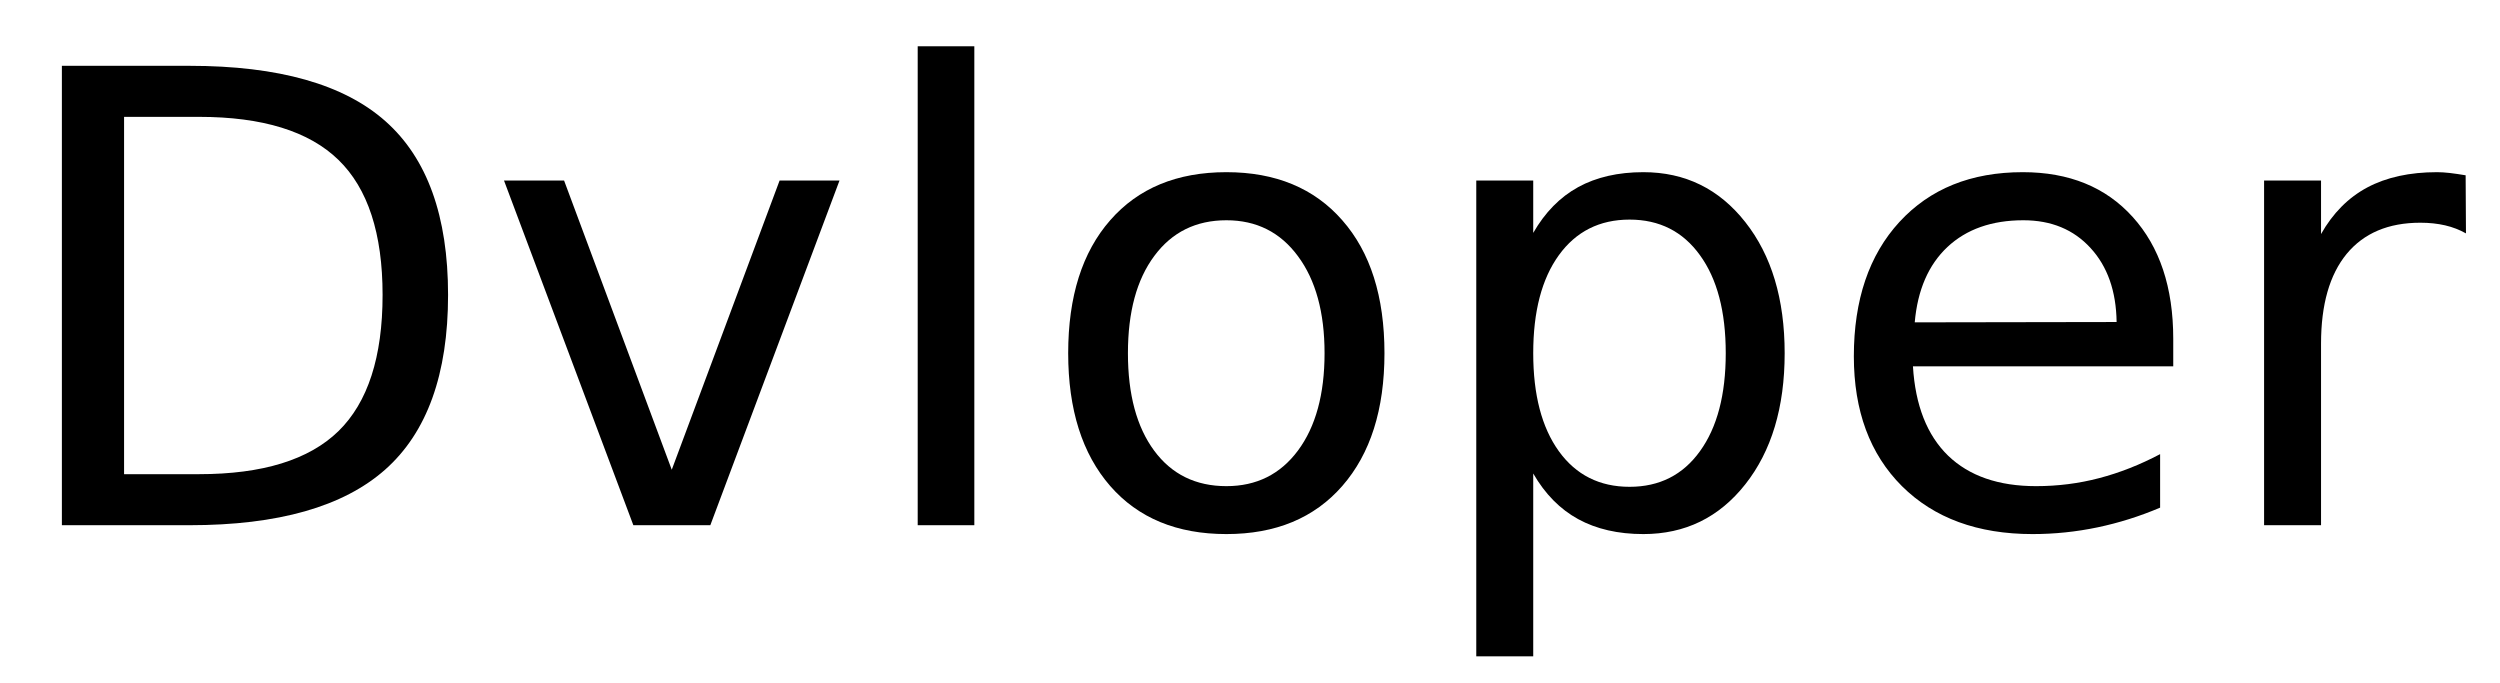
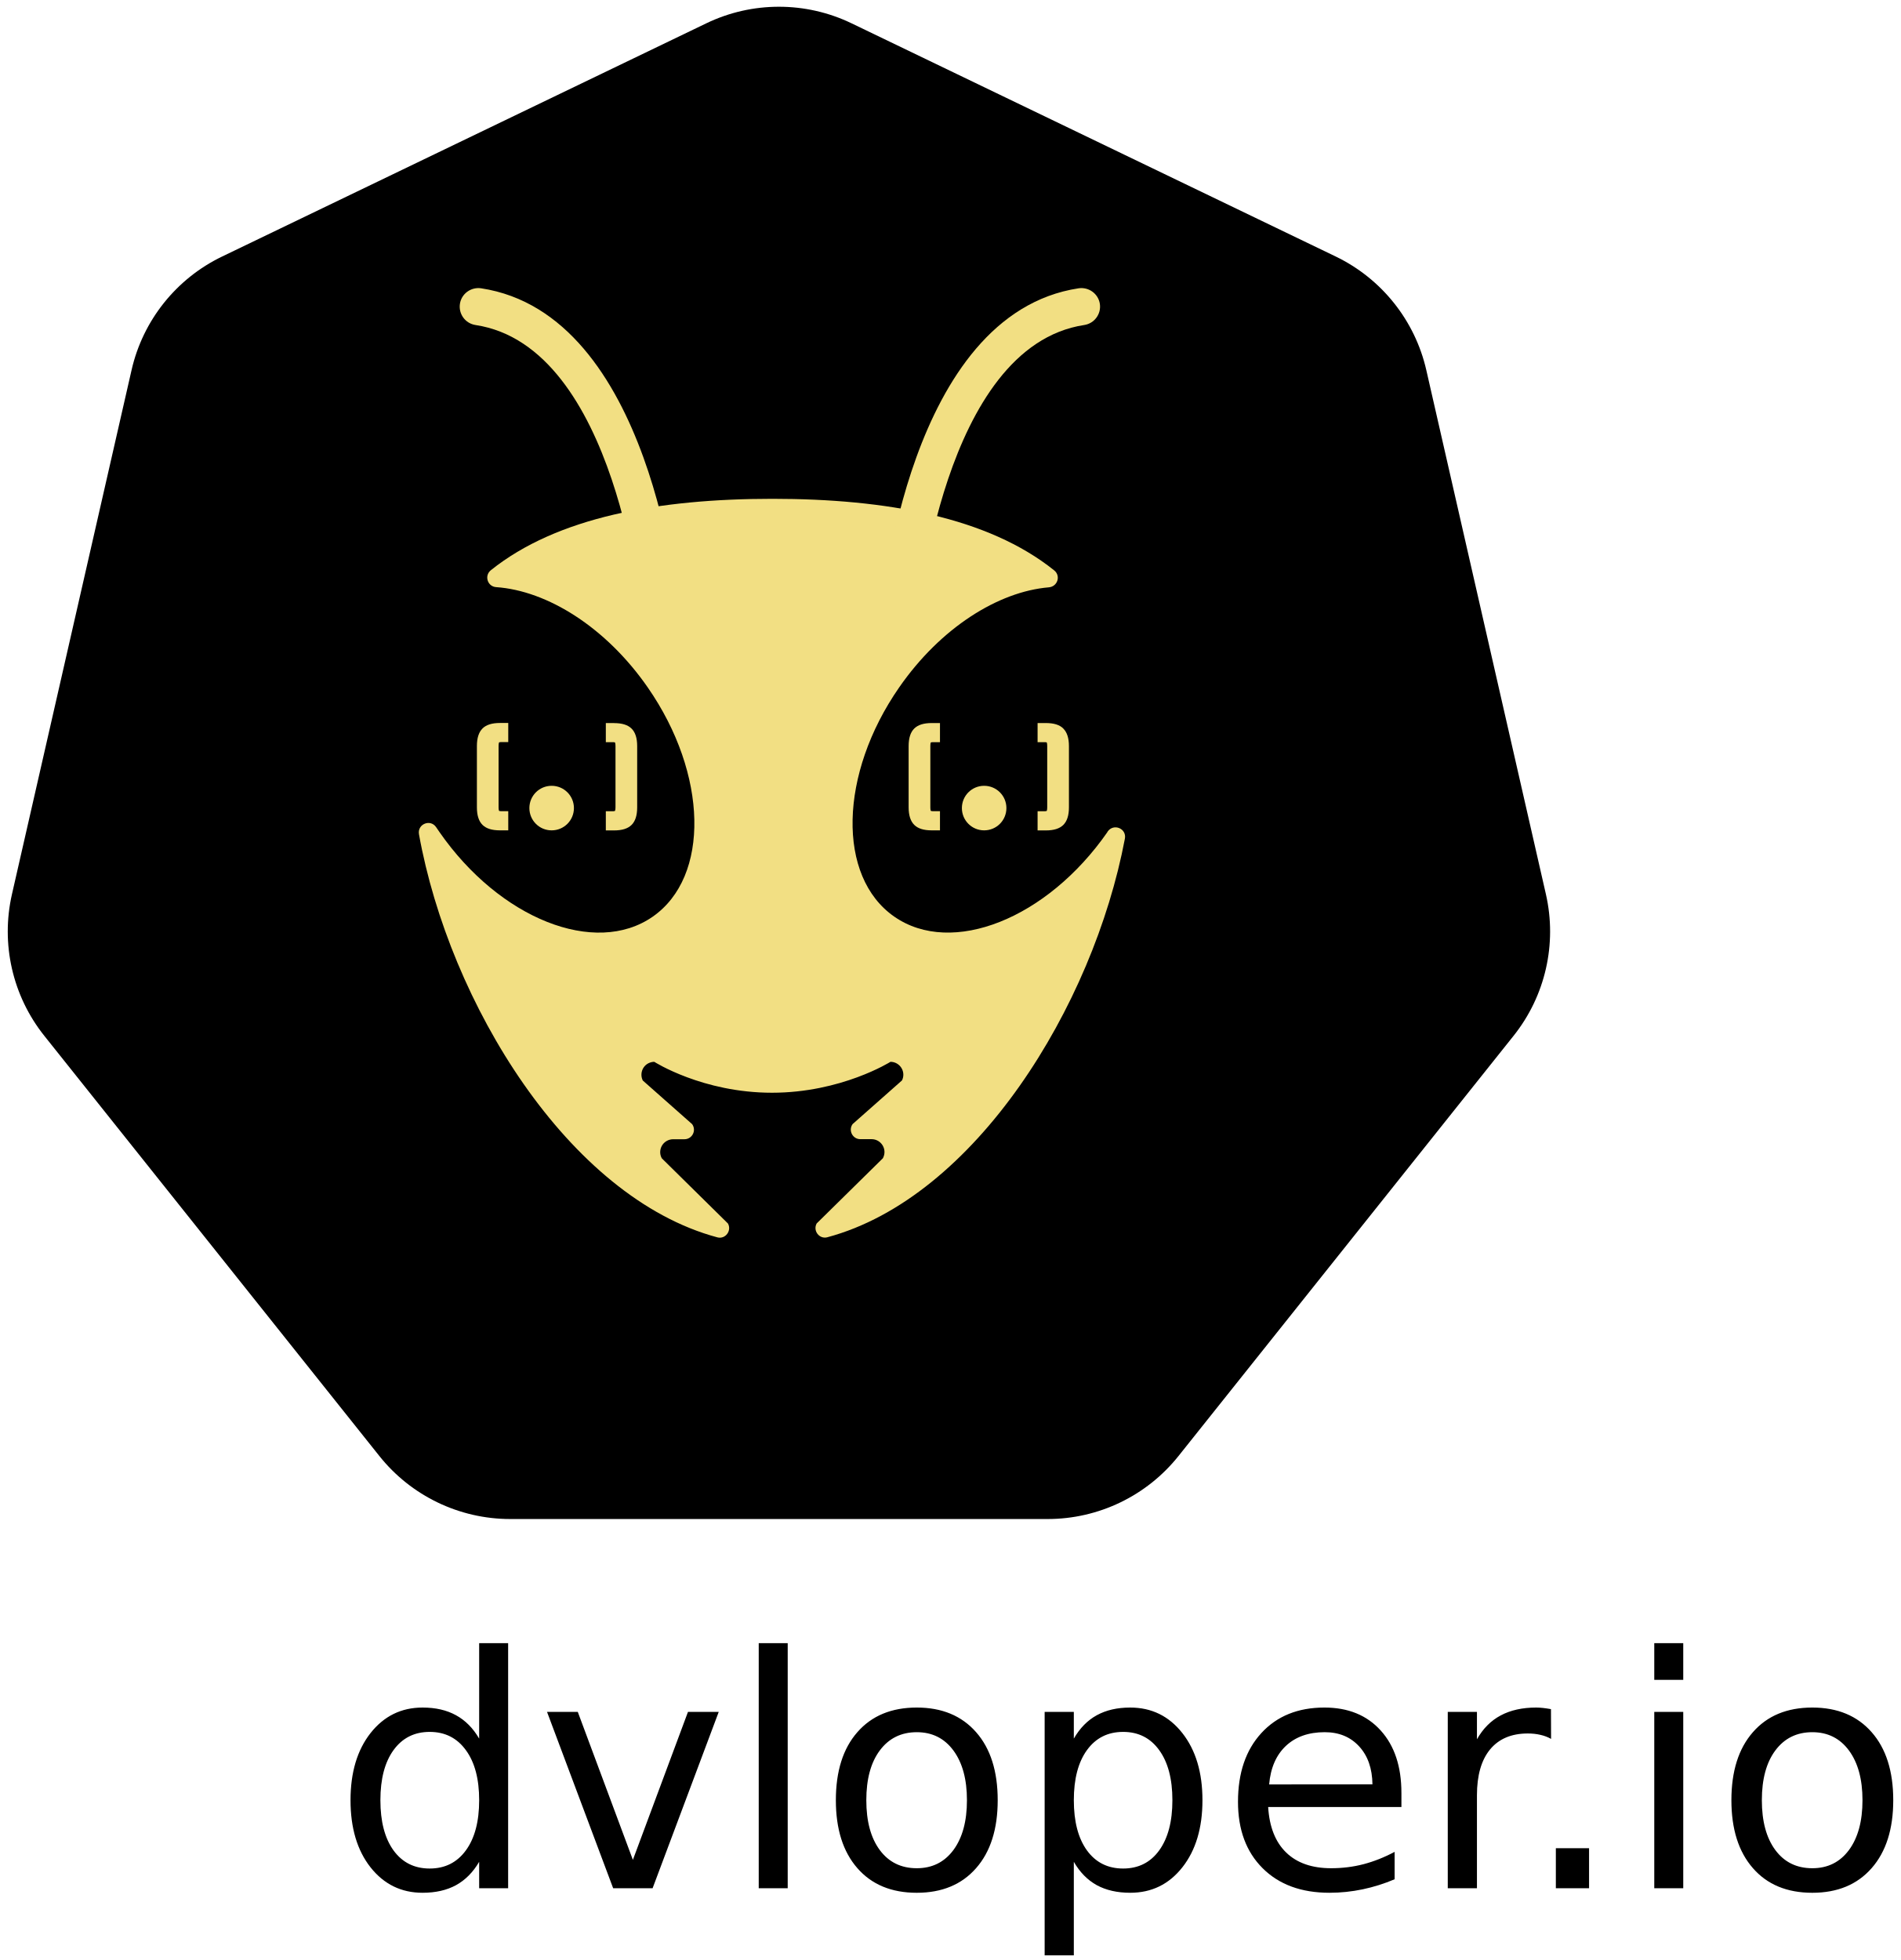
- <svg xmlns="http://www.w3.org/2000/svg" xmlns:xlink="http://www.w3.org/1999/xlink" width="238" height="65" viewBox="0 0 238 65">
-   <defs>
-     <g>
-       <g id="glyph-0-0">
-         <path d="M 11.812 -38.875 L 11.812 -4.859 L 18.953 -4.859 C 24.992 -4.859 29.414 -6.223 32.219 -8.953 C 35.02 -11.691 36.422 -16.016 36.422 -21.922 C 36.422 -27.773 35.02 -32.062 32.219 -34.781 C 29.414 -37.508 24.992 -38.875 18.953 -38.875 Z M 5.891 -43.734 L 18.047 -43.734 C 26.523 -43.734 32.742 -41.973 36.703 -38.453 C 40.672 -34.93 42.656 -29.422 42.656 -21.922 C 42.656 -14.379 40.66 -8.836 36.672 -5.297 C 32.691 -1.766 26.484 0 18.047 0 L 5.891 0 Z M 5.891 -43.734 " />
-       </g>
-       <g id="glyph-0-1">
-         <path d="M 1.781 -32.812 L 7.5 -32.812 L 17.75 -5.281 L 28.016 -32.812 L 33.719 -32.812 L 21.422 0 L 14.094 0 Z M 1.781 -32.812 " />
-       </g>
-       <g id="glyph-0-2">
-         <path d="M 5.656 -45.594 L 11.047 -45.594 L 11.047 0 L 5.656 0 Z M 5.656 -45.594 " />
-       </g>
-       <g id="glyph-0-3">
-         <path d="M 18.375 -29.031 C 15.477 -29.031 13.191 -27.898 11.516 -25.641 C 9.836 -23.391 9 -20.301 9 -16.375 C 9 -12.445 9.832 -9.352 11.5 -7.094 C 13.164 -4.844 15.457 -3.719 18.375 -3.719 C 21.238 -3.719 23.508 -4.848 25.188 -7.109 C 26.875 -9.379 27.719 -12.469 27.719 -16.375 C 27.719 -20.258 26.875 -23.336 25.188 -25.609 C 23.508 -27.891 21.238 -29.031 18.375 -29.031 Z M 18.375 -33.609 C 23.062 -33.609 26.738 -32.082 29.406 -29.031 C 32.082 -25.988 33.422 -21.77 33.422 -16.375 C 33.422 -11.008 32.082 -6.797 29.406 -3.734 C 26.738 -0.68 23.062 0.844 18.375 0.844 C 13.664 0.844 9.977 -0.68 7.312 -3.734 C 4.645 -6.797 3.312 -11.008 3.312 -16.375 C 3.312 -21.77 4.645 -25.988 7.312 -29.031 C 9.977 -32.082 13.664 -33.609 18.375 -33.609 Z M 18.375 -33.609 " />
-       </g>
-       <g id="glyph-0-4">
-         <path d="M 10.875 -4.922 L 10.875 12.484 L 5.453 12.484 L 5.453 -32.812 L 10.875 -32.812 L 10.875 -27.828 C 12 -29.785 13.426 -31.238 15.156 -32.188 C 16.883 -33.133 18.953 -33.609 21.359 -33.609 C 25.336 -33.609 28.57 -32.023 31.062 -28.859 C 33.562 -25.691 34.812 -21.531 34.812 -16.375 C 34.812 -11.219 33.562 -7.055 31.062 -3.891 C 28.57 -0.734 25.336 0.844 21.359 0.844 C 18.953 0.844 16.883 0.367 15.156 -0.578 C 13.426 -1.523 12 -2.973 10.875 -4.922 Z M 29.203 -16.375 C 29.203 -20.344 28.383 -23.453 26.75 -25.703 C 25.125 -27.961 22.891 -29.094 20.047 -29.094 C 17.191 -29.094 14.945 -27.961 13.312 -25.703 C 11.688 -23.453 10.875 -20.344 10.875 -16.375 C 10.875 -12.414 11.688 -9.305 13.312 -7.047 C 14.945 -4.785 17.191 -3.656 20.047 -3.656 C 22.891 -3.656 25.125 -4.785 26.75 -7.047 C 28.383 -9.305 29.203 -12.414 29.203 -16.375 Z M 29.203 -16.375 " />
-       </g>
-       <g id="glyph-0-5">
-         <path d="M 33.719 -17.75 L 33.719 -15.125 L 8.938 -15.125 C 9.164 -11.406 10.281 -8.57 12.281 -6.625 C 14.289 -4.688 17.082 -3.719 20.656 -3.719 C 22.727 -3.719 24.734 -3.973 26.672 -4.484 C 28.617 -4.992 30.551 -5.754 32.469 -6.766 L 32.469 -1.672 C 30.531 -0.848 28.547 -0.223 26.516 0.203 C 24.484 0.629 22.422 0.844 20.328 0.844 C 15.098 0.844 10.953 -0.676 7.891 -3.719 C 4.836 -6.77 3.312 -10.891 3.312 -16.078 C 3.312 -21.453 4.758 -25.719 7.656 -28.875 C 10.562 -32.031 14.473 -33.609 19.391 -33.609 C 23.805 -33.609 27.297 -32.188 29.859 -29.344 C 32.43 -26.5 33.719 -22.633 33.719 -17.75 Z M 28.328 -19.344 C 28.285 -22.289 27.457 -24.641 25.844 -26.391 C 24.238 -28.148 22.109 -29.031 19.453 -29.031 C 16.441 -29.031 14.031 -28.18 12.219 -26.484 C 10.414 -24.785 9.379 -22.395 9.109 -19.312 Z M 28.328 -19.344 " />
-       </g>
-       <g id="glyph-0-6">
-         <path d="M 24.672 -27.781 C 24.066 -28.125 23.406 -28.379 22.688 -28.547 C 21.977 -28.711 21.191 -28.797 20.328 -28.797 C 17.285 -28.797 14.945 -27.805 13.312 -25.828 C 11.688 -23.848 10.875 -21 10.875 -17.281 L 10.875 0 L 5.453 0 L 5.453 -32.812 L 10.875 -32.812 L 10.875 -27.719 C 12 -29.707 13.469 -31.188 15.281 -32.156 C 17.102 -33.125 19.316 -33.609 21.922 -33.609 C 22.285 -33.609 22.691 -33.582 23.141 -33.531 C 23.586 -33.477 24.086 -33.406 24.641 -33.312 Z M 24.672 -27.781 " />
-       </g>
-     </g>
-   </defs>
-   <g fill="rgb(0%, 0%, 0%)" fill-opacity="1">
-     <use xlink:href="#glyph-0-0" x="0" y="50" />
-     <use xlink:href="#glyph-0-1" x="46.201" y="50" />
-     <use xlink:href="#glyph-0-2" x="81.709" y="50" />
-     <use xlink:href="#glyph-0-3" x="98.379" y="50" />
-     <use xlink:href="#glyph-0-4" x="135.088" y="50" />
-     <use xlink:href="#glyph-0-5" x="173.174" y="50" />
-     <use xlink:href="#glyph-0-6" x="210.088" y="50" />
+ <svg xmlns="http://www.w3.org/2000/svg" version="1.1" id="svg1" width="301.333" height="310.667" viewBox="0 0 301.333 310.667">
+   <defs id="defs1" />
+   <g id="g1">
+     <path id="path1" d="M 839.77,2302.3 264.059,2025.04 c -54.528,-26.25 -94.219,-75.98 -107.649,-135 L 14.219,1266.99 C 0.738,1207.97 14.879,1146.02 52.621,1098.71 L 451.02,599.141 c 37.73,-47.34 95.031,-74.922 155.539,-74.922 h 639.031 c 60.5,0 117.81,27.582 155.54,74.922 l 398.4,499.569 c 37.74,47.31 51.88,109.26 38.4,168.28 l -142.19,623.05 c -13.51,59.02 -53.12,108.67 -107.65,135 l -575.71,277.26 c -54.489,26.25 -118.118,26.25 -172.61,0 z" style="fill:#000000;fill-opacity:1;fill-rule:nonzero;stroke:none" transform="matrix(0.1333333,0,0,-0.1333333,0,310.6667)" />
+     <path id="path2" d="m 1316.68,1340.94 c -71.64,-103.13 -185.04,-148.21 -253.44,-100.63 -68.4,47.46 -65.779,169.57 5.86,272.62 48.99,70.59 117.54,113.79 177.89,118.87 10.35,0.9 14.49,13.67 6.29,20.19 -78.67,63.05 -199.49,85.04 -334.999,85.04 -135.551,0 -255.98,-21.91 -334.652,-84.84 -8.117,-6.45 -4.141,-19.42 6.211,-20.16 60.898,-4.22 130.672,-47.77 180.238,-119.18 71.641,-103.12 74.184,-225.15 5.863,-272.62 -68.402,-47.5 -181.882,-2.42 -253.441,100.63 -1.371,1.87 -2.621,3.83 -3.91,5.7 -6.828,10.28 -22.649,3.83 -20.469,-8.32 36.141,-200.47 177.617,-431.76 354.77,-479.181 9.449,-2.539 17.308,7.82 12.578,16.453 l -78.668,77.539 c -4.071,7.418 -1.332,16.719 6.168,20.781 2.23,1.207 4.761,1.867 7.34,1.867 h 13.402 c 9.258,0 14.57,10.43 9.18,17.93 l -58.672,51.881 c -3.75,7.58 -0.739,16.83 6.832,20.58 2.109,1.02 4.5,1.64 6.84,1.64 0,0 57.339,-36.75 139.918,-36.75 82.581,0 140.861,36.75 140.861,36.75 8.48,0 15.31,-6.91 15.31,-15.31 0,-2.38 -0.54,-4.72 -1.64,-6.83 l -58.67,-51.879 c -5.39,-7.5 0,-17.93 9.14,-17.93 h 13.44 c 8.48,0 15.31,-6.91 15.31,-15.312 0,-2.539 -0.7,-5.078 -1.87,-7.348 L 970.941,875.59 c -4.73,-8.641 3.118,-18.91 12.579,-16.449 175.66,47.031 316.21,274.649 353.86,473.869 2.31,12.15 -13.51,18.59 -20.54,8.4 -0.16,-0.16 -0.24,-0.32 -0.39,-0.55 z" style="fill:#f2df83;fill-opacity:1;fill-rule:nonzero;stroke:none" transform="matrix(0.1333333,0,0,-0.1333333,0,310.6667)" />
+     <path id="path3" d="m 1069.61,1573.67 c -0.59,0 -1.17,0 -1.88,0.08 -12.14,1.05 -21.13,11.72 -20.15,23.87 1.21,14.61 32.19,358.94 234.88,389.68 11.95,1.72 23.32,-6.44 25.16,-18.51 1.79,-12.07 -6.49,-23.32 -18.56,-25.16 -168.59,-25.54 -197.22,-346.48 -197.54,-349.72 -0.97,-11.53 -10.58,-20.24 -21.99,-20.24 z" style="fill:#f2df83;fill-opacity:1;fill-rule:nonzero;stroke:none" transform="matrix(0.1333333,0,0,-0.1333333,0,310.6667)" />
+     <path id="path4" d="m 784.84,1573.67 c -11.32,0 -20.969,8.71 -21.949,20.24 -0.313,3.24 -29.18,324.25 -197.582,349.72 -12.071,1.84 -20.309,13.09 -18.508,25.16 1.789,12.07 13.199,20.23 25.109,18.51 202.66,-30.74 233.641,-375.07 234.93,-389.68 1.051,-12.15 -8.051,-22.82 -20.199,-23.87 -0.59,0 -1.25,-0.08 -1.871,-0.08 z" style="fill:#f2df83;fill-opacity:1;fill-rule:nonzero;stroke:none" transform="matrix(0.1333333,0,0,-0.1333333,0,310.6667)" />
+     <path id="path5" d="m 17.415,-17.789 v -11.344 h 3.445 V -1.934375e-4 H 17.415 V -3.141 c -0.727,1.242 -1.646,2.168 -2.754,2.777 -1.102,0.601 -2.426,0.902 -3.973,0.902 -2.531,0 -4.594,-1.008 -6.188,-3.023 -1.588,-2.021 -2.379,-4.682 -2.379,-7.98 0,-3.296 0.791,-5.956 2.379,-7.98 1.594,-2.021 3.656,-3.035 6.188,-3.035 1.547,0 2.871,0.305 3.973,0.914 1.107,0.604 2.027,1.529 2.754,2.777 z m -11.742,7.324 c 0,2.531 0.519,4.521 1.559,5.965 1.046,1.438 2.479,2.156 4.301,2.156 1.819,0 3.252,-0.718 4.301,-2.156 1.055,-1.444 1.582,-3.434 1.582,-5.965 0,-2.531 -0.527,-4.515 -1.582,-5.953 -1.049,-1.444 -2.481,-2.168 -4.301,-2.168 -1.822,0 -3.255,0.724 -4.301,2.168 -1.04,1.438 -1.559,3.422 -1.559,5.953 z m 19.811,-10.5 h 3.656 l 6.551,17.59 6.551,-17.59 h 3.656 L 38.035,-1.934375e-4 h -4.688 z m 25.169,-8.168 h 3.445 V -1.934375e-4 h -3.445 z m 18.791,10.582 c -1.852,0 -3.316,0.724 -4.395,2.168 -1.072,1.438 -1.605,3.41 -1.605,5.918 0,2.508 0.533,4.485 1.605,5.93 1.069,1.438 2.534,2.156 4.395,2.156 1.834,0 3.287,-0.721 4.359,-2.168 1.069,-1.453 1.605,-3.425 1.605,-5.918 0,-2.484 -0.536,-4.453 -1.605,-5.906 -1.072,-1.453 -2.525,-2.18 -4.359,-2.18 z m 0,-2.93 c 2.991,0 5.344,0.979 7.055,2.93 1.711,1.945 2.566,4.641 2.566,8.086 0,3.431 -0.855,6.123 -2.566,8.074 -1.711,1.954 -4.063,2.93 -7.055,2.93 -3.009,0 -5.364,-0.976 -7.066,-2.93 -1.705,-1.951 -2.555,-4.644 -2.555,-8.074 0,-3.445 0.85,-6.141 2.555,-8.086 1.702,-1.951 4.058,-2.93 7.066,-2.93 z M 88.115,-3.141 V 7.98 h -3.469 V -20.965 h 3.469 v 3.176 c 0.718,-1.248 1.629,-2.174 2.73,-2.777 1.107,-0.609 2.432,-0.914 3.973,-0.914 2.546,0 4.611,1.014 6.199,3.035 1.594,2.024 2.391,4.685 2.391,7.98 0,3.299 -0.797,5.959 -2.391,7.98 -1.588,2.016 -3.653,3.023 -6.199,3.023 -1.541,0 -2.865,-0.302 -3.973,-0.902 -1.102,-0.609 -2.013,-1.535 -2.73,-2.777 z m 11.719,-7.324 c 0,-2.531 -0.524,-4.515 -1.57,-5.953 -1.04,-1.444 -2.47,-2.168 -4.289,-2.168 -1.822,0 -3.255,0.724 -4.301,2.168 -1.04,1.438 -1.559,3.422 -1.559,5.953 0,2.531 0.519,4.521 1.559,5.965 1.046,1.438 2.479,2.156 4.301,2.156 1.819,0 3.249,-0.718 4.289,-2.156 1.046,-1.444 1.57,-3.434 1.57,-5.965 z m 27.229,-0.879 v 1.687 h -15.844 c 0.146,2.367 0.861,4.172 2.145,5.414 1.28,1.242 3.062,1.863 5.344,1.863 1.327,0 2.613,-0.158 3.855,-0.48 1.242,-0.328 2.473,-0.814 3.691,-1.465 v 3.258 c -1.236,0.524 -2.502,0.923 -3.797,1.195 -1.298,0.272 -2.613,0.41 -3.949,0.41 -3.346,0 -5.994,-0.973 -7.945,-2.918 -1.954,-1.945 -2.93,-4.576 -2.93,-7.898 0,-3.428 0.926,-6.152 2.777,-8.168 1.852,-2.021 4.351,-3.035 7.5,-3.035 2.818,0 5.051,0.911 6.691,2.73 1.641,1.813 2.461,4.283 2.461,7.406 z m -3.445,-1.008 c -0.023,-1.89 -0.551,-3.393 -1.582,-4.512 -1.031,-1.125 -2.396,-1.688 -4.09,-1.688 -1.922,0 -3.463,0.545 -4.617,1.629 -1.157,1.087 -1.822,2.613 -1.992,4.582 z m 21.237,-5.402 c -0.384,-0.217 -0.806,-0.378 -1.266,-0.48 -0.454,-0.108 -0.955,-0.164 -1.5,-0.164 -1.945,0 -3.442,0.633 -4.488,1.898 -1.04,1.266 -1.559,3.082 -1.559,5.449 V -1.934375e-4 H 132.573 V -20.965 h 3.469 v 3.258 c 0.718,-1.271 1.658,-2.218 2.824,-2.836 1.163,-0.624 2.572,-0.938 4.23,-0.938 0.234,0 0.495,0.018 0.785,0.047 0.287,0.032 0.609,0.079 0.961,0.141 z m 0.568,12.996 h 3.949 v 4.758 h -3.949 z m 11.701,-16.207 h 3.445 V -1.934375e-4 h -3.445 z m 0,-8.168 h 3.445 v 4.359 h -3.445 z m 18.791,10.582 c -1.852,0 -3.316,0.724 -4.395,2.168 -1.072,1.438 -1.605,3.41 -1.605,5.918 0,2.508 0.533,4.485 1.605,5.93 1.069,1.438 2.534,2.156 4.395,2.156 1.834,0 3.287,-0.721 4.359,-2.168 1.069,-1.453 1.605,-3.425 1.605,-5.918 0,-2.484 -0.536,-4.453 -1.605,-5.906 -1.072,-1.453 -2.525,-2.18 -4.359,-2.18 z m 0,-2.93 c 2.991,0 5.344,0.979 7.055,2.93 1.711,1.945 2.566,4.641 2.566,8.086 0,3.431 -0.855,6.123 -2.566,8.074 -1.711,1.954 -4.063,2.93 -7.055,2.93 -3.009,0 -5.364,-0.976 -7.066,-2.93 -1.705,-1.951 -2.555,-4.644 -2.555,-8.074 0,-3.445 0.85,-6.141 2.555,-8.086 1.702,-1.951 4.058,-2.93 7.066,-2.93 z m 0,0" style="fill:#000000;fill-opacity:1;fill-rule:nonzero;stroke:none" aria-label="dvloper.io" transform="matrix(1.333333,0,0,1.333333,52.7364,299.2932)" />
+     <path id="path6" d="m 1170.04,1395.86 c 14.69,0 26.48,-11.84 26.48,-26.48 0,-14.65 -11.79,-26.49 -26.48,-26.49 -14.65,0 -26.45,11.84 -26.45,26.49 0,14.64 11.8,26.48 26.45,26.48 z" style="fill:#f2df83;fill-opacity:1;fill-rule:nonzero;stroke:none" transform="matrix(0.1333333,0,0,-0.1333333,0,310.6667)" />
+     <path id="path7" d="m 655.859,1395.86 c 14.653,0 26.481,-11.84 26.481,-26.48 0,-14.65 -11.828,-26.49 -26.481,-26.49 -14.687,0 -26.48,11.84 -26.48,26.49 0,14.64 11.793,26.48 26.48,26.48 z" style="fill:#f2df83;fill-opacity:1;fill-rule:nonzero;stroke:none" transform="matrix(0.1333333,0,0,-0.1333333,0,310.6667)" />
+     <path id="path8" d="m 573.629,1463.95 c -4.41,-4.34 -6.641,-11.33 -6.641,-20.79 v -72.96 c 0,-9.46 2.231,-16.41 6.641,-20.79 4.461,-4.41 11.25,-6.52 20.859,-6.52 h 9.774 v 22.81 h -8.711 c -1.492,0 -2.192,0.32 -2.192,0.39 0,0 -0.589,0.9 -0.589,4.18 v 72.97 c 0,3.24 0.589,4.22 0.589,4.22 0.082,0.08 0.7,0.35 2.192,0.35 h 8.711 v 22.74 h -9.774 c -9.527,0 -16.328,-2.11 -20.859,-6.53 z" style="fill:#f2df83;fill-opacity:1;fill-rule:nonzero;stroke:none" transform="matrix(0.1333333,0,0,-0.1333333,0,310.6667)" />
+     <path id="path9" d="m 730.039,1470.47 h -9.769 v -22.74 h 8.71 c 1.571,0 2.149,-0.27 2.149,-0.35 0,0 0.633,-0.9 0.633,-4.22 v -72.96 c 0,-3.21 -0.633,-4.18 -0.633,-4.18 0,0 -0.66,-0.4 -2.149,-0.4 h -8.71 v -22.81 h 9.769 c 9.492,0 16.332,2.11 20.82,6.53 4.45,4.37 6.68,11.32 6.68,20.78 v 72.97 c 0,9.45 -2.23,16.44 -6.68,20.78 -4.41,4.41 -11.25,6.52 -20.82,6.52 z" style="fill:#f2df83;fill-opacity:1;fill-rule:nonzero;stroke:none" transform="matrix(0.1333333,0,0,-0.1333333,0,310.6667)" />
+     <path id="path10" d="m 1106.68,1447.38 c 0,0 0.66,0.35 2.19,0.35 h 8.67 v 22.74 h -9.73 c -9.53,0 -16.36,-2.11 -20.86,-6.52 -4.41,-4.34 -6.68,-11.33 -6.68,-20.79 v -72.96 c 0,-9.46 2.27,-16.41 6.68,-20.79 4.42,-4.41 11.25,-6.52 20.86,-6.52 h 9.73 v 22.81 h -8.67 c -1.53,0 -2.19,0.32 -2.19,0.39 0,0 -0.59,0.9 -0.59,4.18 v 72.97 c 0,3.24 0.59,4.22 0.59,4.22 z" style="fill:#f2df83;fill-opacity:1;fill-rule:nonzero;stroke:none" transform="matrix(0.1333333,0,0,-0.1333333,0,310.6667)" />
+     <path id="path11" d="m 1264.18,1463.95 c -4.41,4.41 -11.25,6.52 -20.86,6.52 h -9.73 v -22.74 h 8.68 c 1.6,0 2.18,-0.27 2.18,-0.35 0,0 0.59,-0.9 0.59,-4.22 v -72.96 c 0,-3.21 -0.59,-4.18 -0.59,-4.18 0,0 -0.66,-0.4 -2.18,-0.4 h -8.68 v -22.81 h 9.73 c 9.53,0 16.37,2.11 20.86,6.53 4.41,4.37 6.68,11.32 6.68,20.78 v 72.97 c 0,9.45 -2.27,16.44 -6.68,20.78 z" style="fill:#f2df83;fill-opacity:1;fill-rule:nonzero;stroke:none" transform="matrix(0.1333333,0,0,-0.1333333,0,310.6667)" />
  </g>
</svg>
